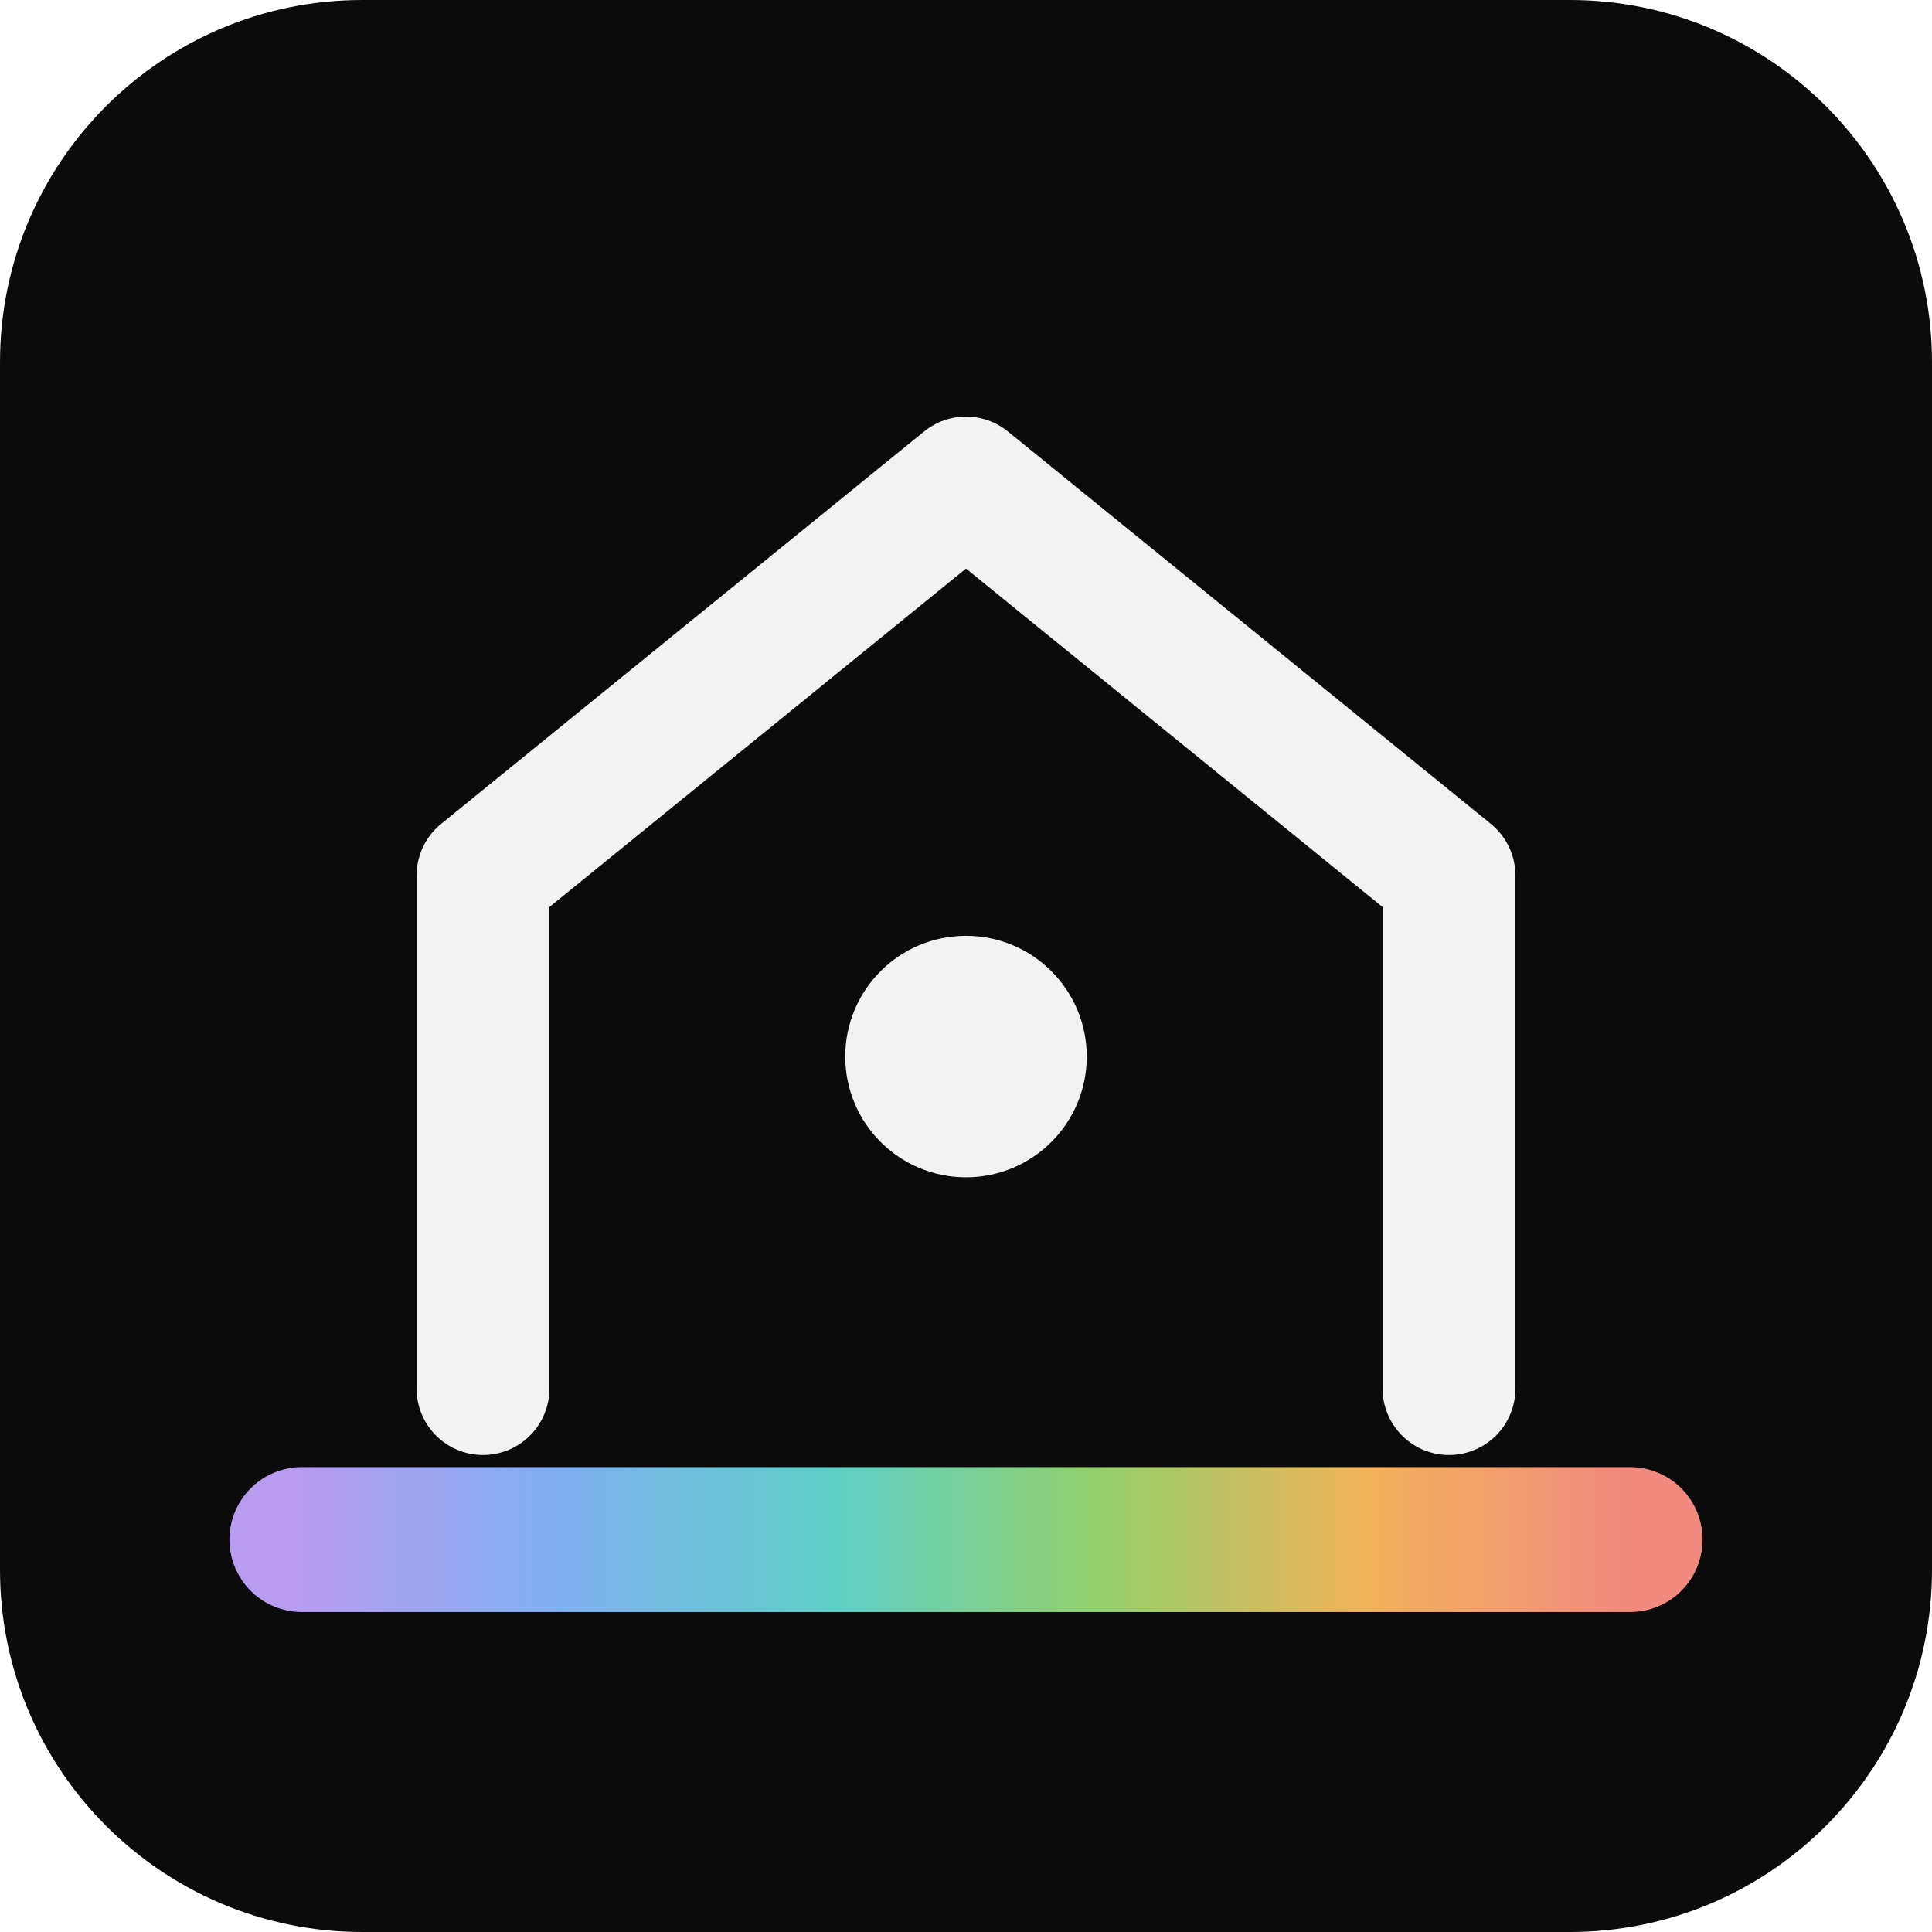
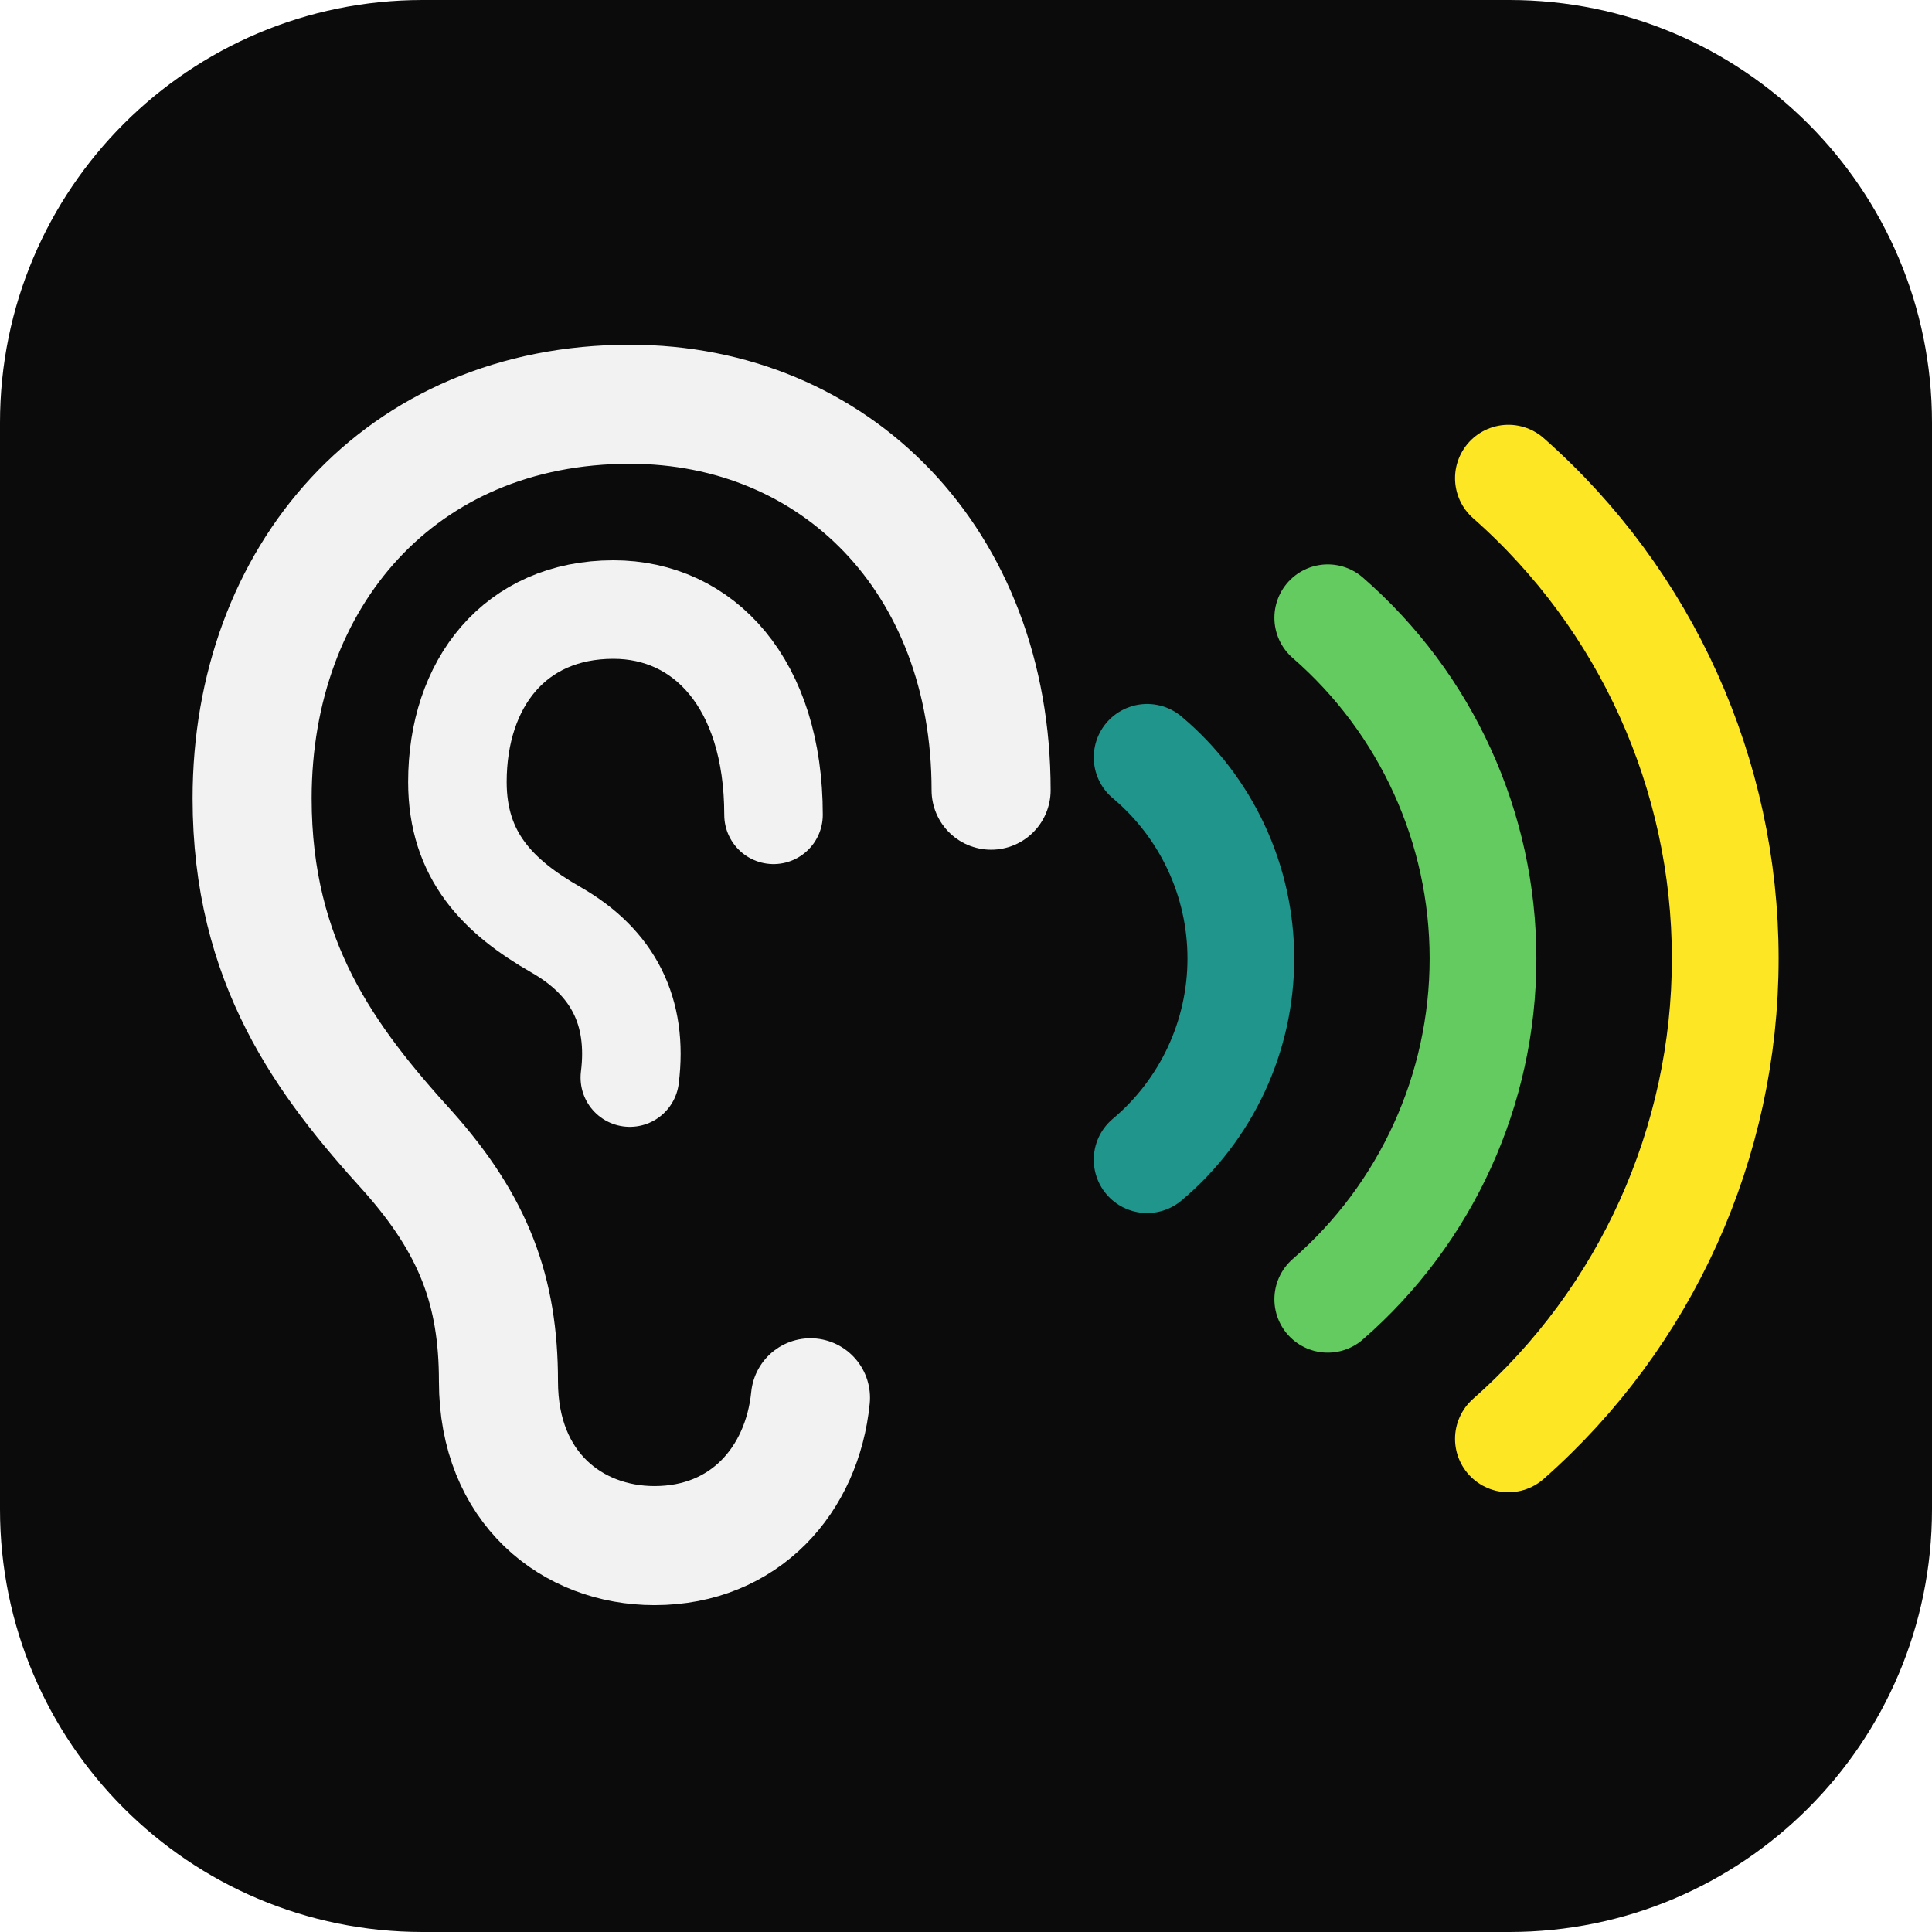
<svg xmlns="http://www.w3.org/2000/svg" viewBox="0 0 32 32">
-   <defs>
-     <linearGradient id="s" x1="5" x2="27" gradientUnits="userSpaceOnUse">
-       <stop offset="0" stop-color="#B79CF0" />
-       <stop offset=".2" stop-color="#7FB2F0" />
-       <stop offset=".4" stop-color="#5FD0C8" />
-       <stop offset=".6" stop-color="#93D06C" />
-       <stop offset=".8" stop-color="#F2B45A" />
-       <stop offset="1" stop-color="#F28A80" />
-     </linearGradient>
-   </defs>
-   <rect width="32" height="32" rx="6" fill="#0B0B0C" />
-   <path d="M8 23V14.5L16 8L24 14.5V23" fill="none" stroke="#F2F2F3" stroke-width="2.2" stroke-linecap="round" stroke-linejoin="round" />
-   <path d="M5 25.5H27" stroke="url(#s)" stroke-width="2.4" stroke-linecap="round" />
-   <circle cx="16" cy="17.5" r="2" fill="#F2F2F3" />
+   <rect width="32" height="32" rx="7" fill="#0B0B0C" />
+   <g transform="translate(2 5.2) scale(.68)" fill="none" stroke-linecap="round" stroke-linejoin="round">
+     <path d="M21.2 11.6C21.2 6 17.4 2.2 12.4 2.2C6.8 2.2 3.2 6.4 3.2 11.8C3.2 15.8 5 18.2 7 20.4C8.6 22.2 9.2 23.8 9.2 26C9.2 28.6 11 30 13 30C15.2 30 16.6 28.4 16.8 26.4" stroke="#F2F2F3" stroke-width="2.9" />
+     <path d="M15.9 12.2C15.9 9 14.2 7.2 12 7.2C9.6 7.2 8.2 9 8.2 11.4C8.2 13.2 9.2 14.2 10.6 15C12 15.8 12.6 17 12.4 18.6" stroke="#F2F2F3" stroke-width="2.4" />
+     <path d="M25 10.8A6.4 6.4 0 0 1 25 20.6" stroke="#1F958B" stroke-width="2.6" />
+     <path d="M29.4 7.4A11 11 0 0 1 29.4 24" stroke="#63CB5F" stroke-width="2.6" />
+     <path d="M33.8 4A15.6 15.6 0 0 1 33.8 27.4" stroke="#FDE725" stroke-width="2.6" />
+   </g>
</svg>
